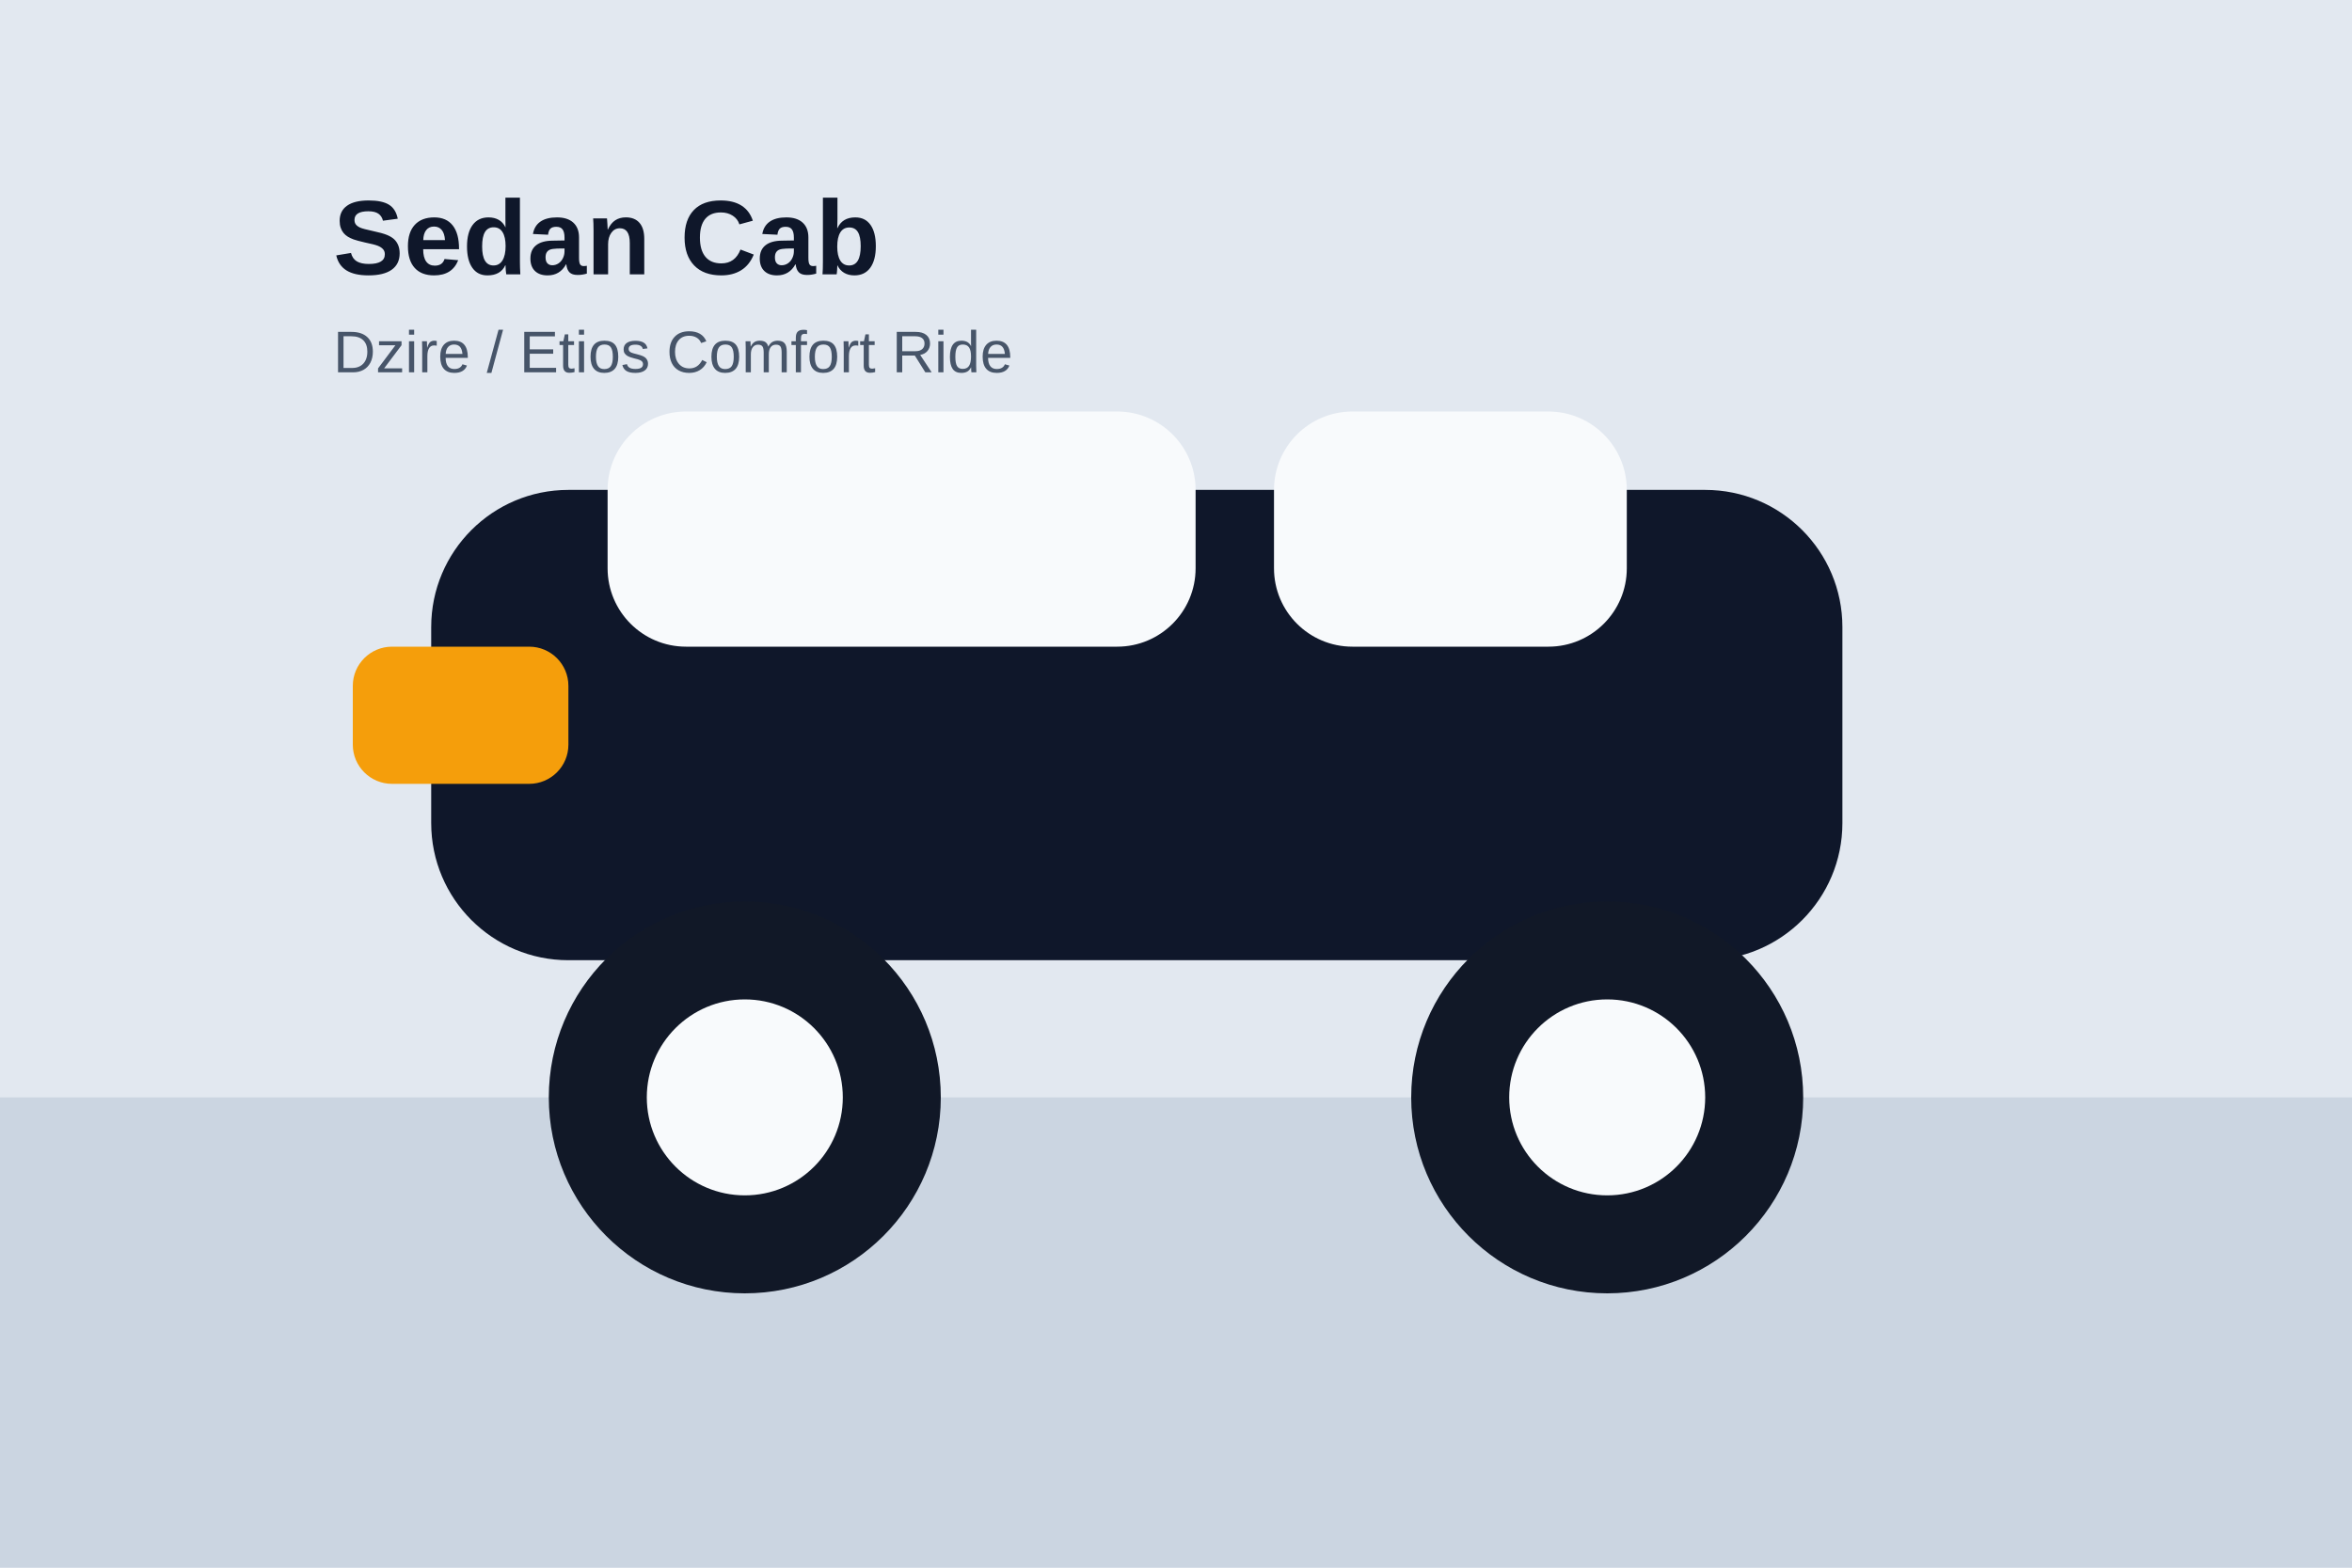
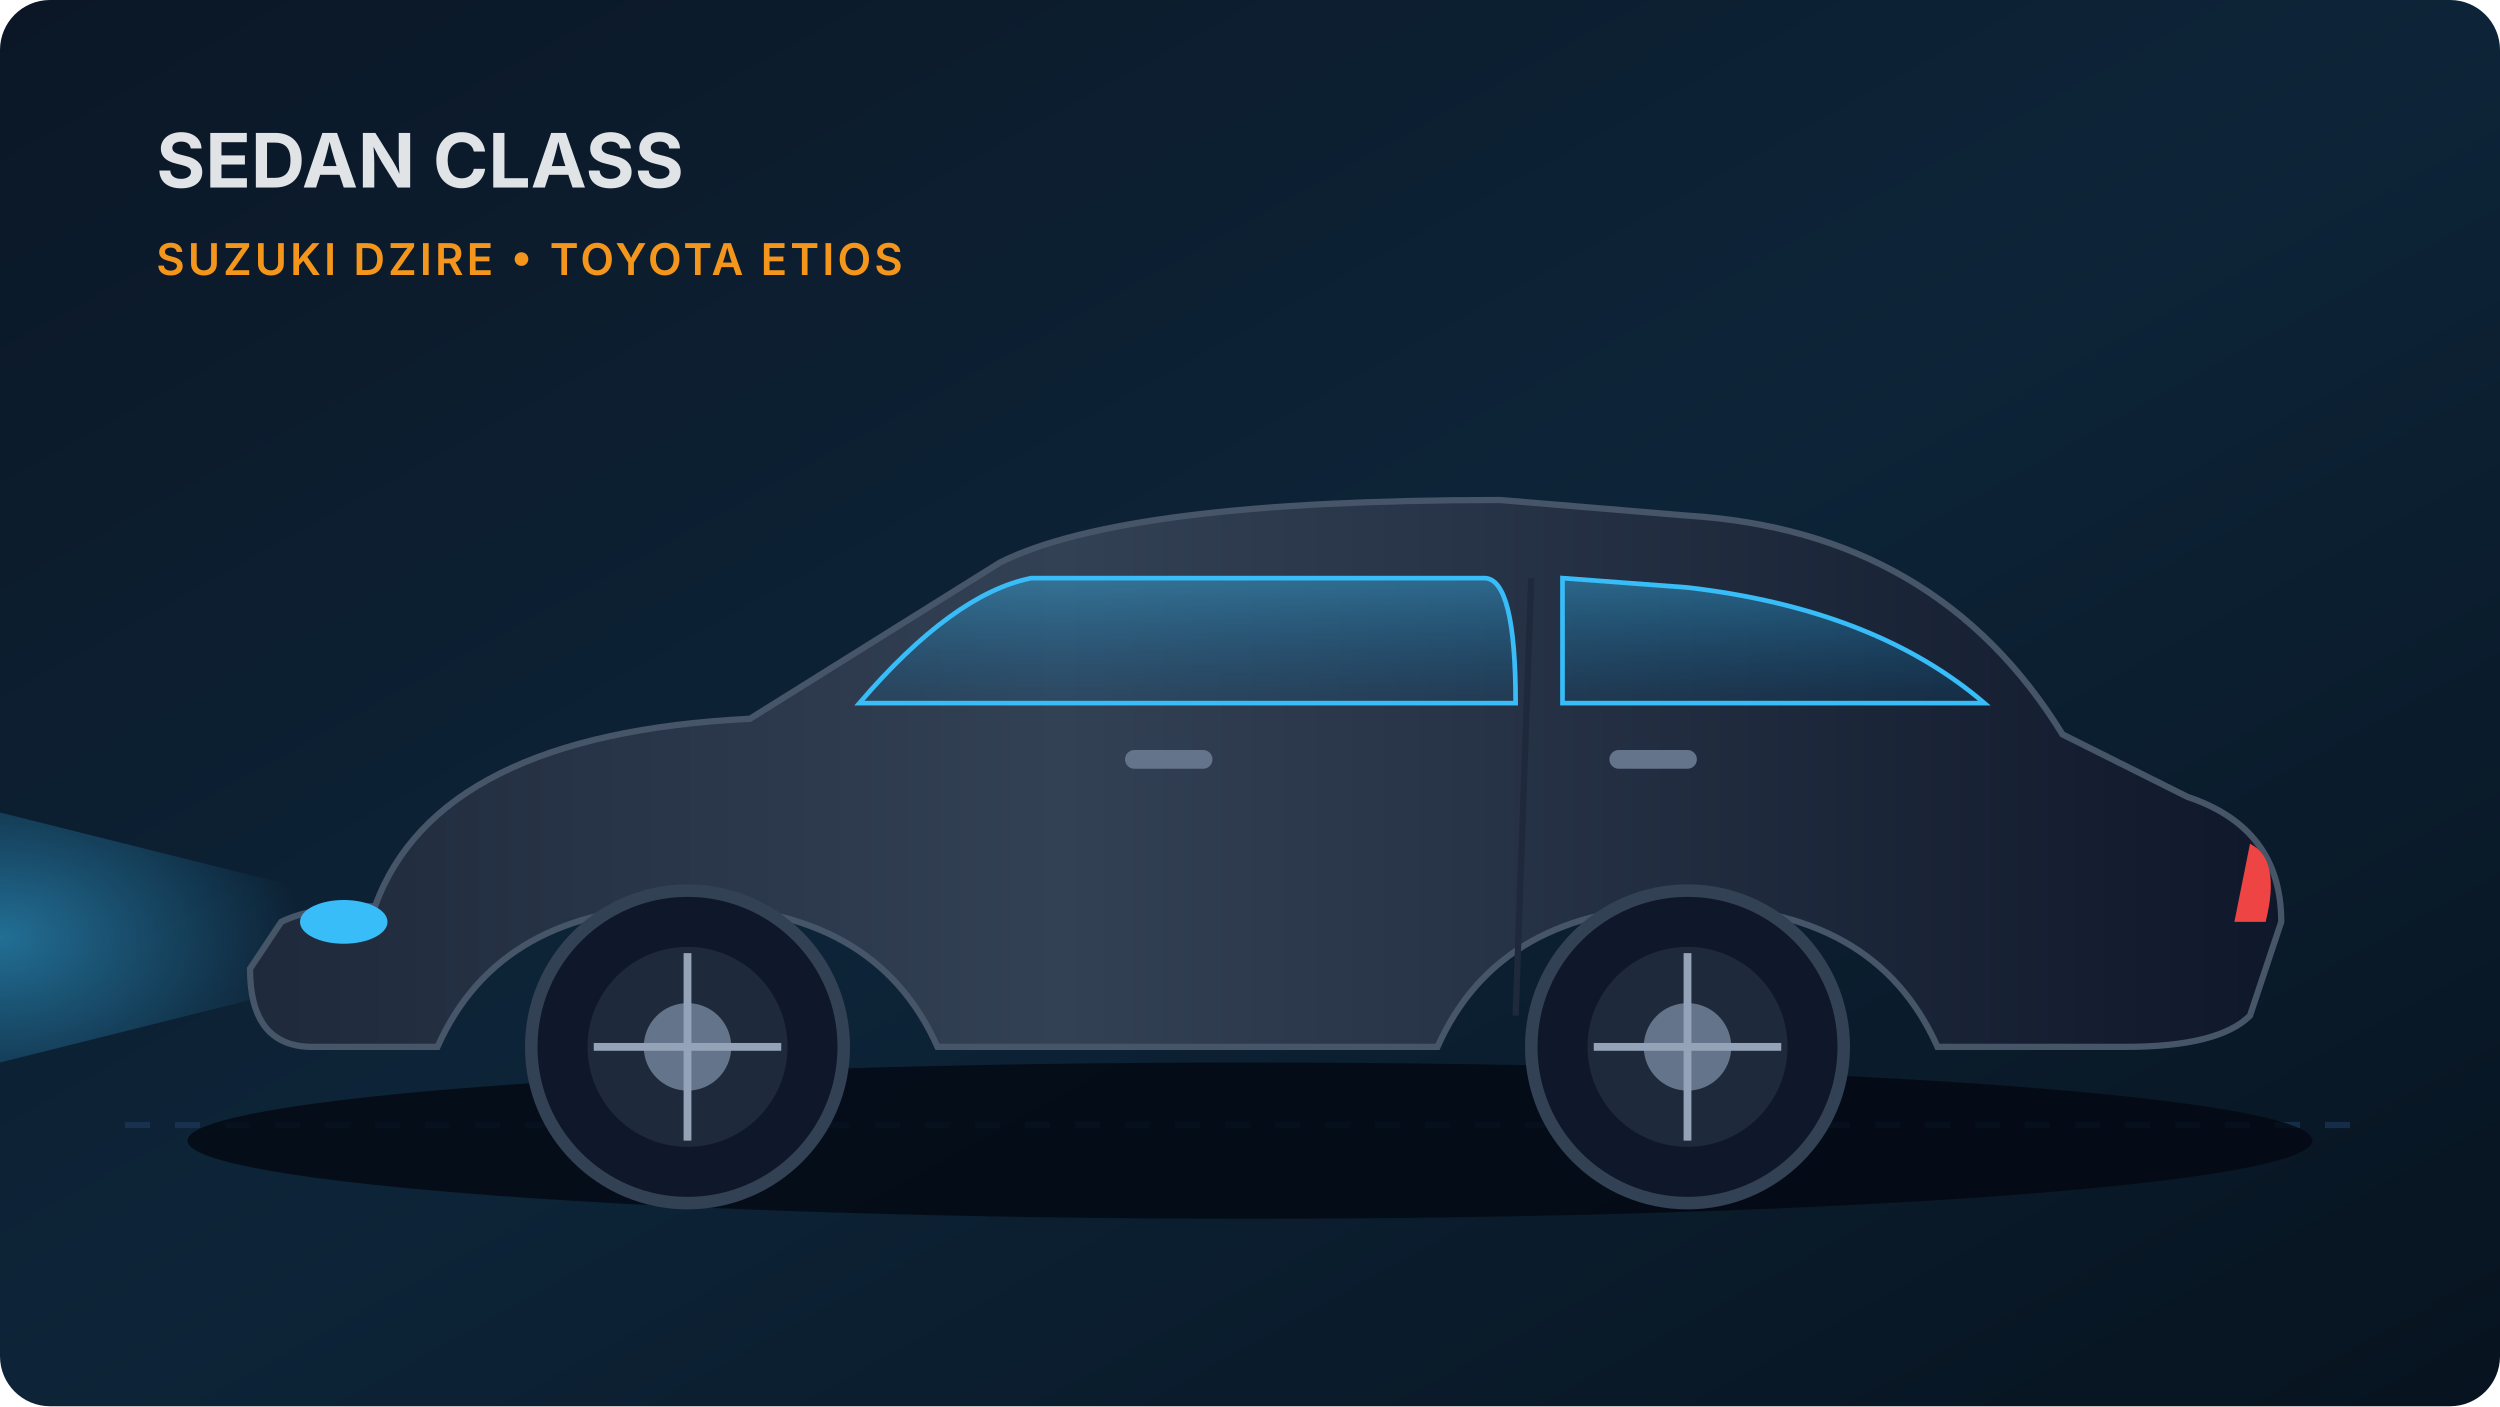
- <svg xmlns="http://www.w3.org/2000/svg" width="1200" height="800" viewBox="0 0 1200 800">
-   <rect width="1200" height="800" fill="#e2e8f0" />
-   <rect x="0" y="560" width="1200" height="240" fill="#cbd5e1" />
-   <rect x="220" y="250" width="720" height="240" rx="70" fill="#0f172a" />
-   <rect x="310" y="210" width="300" height="120" rx="40" fill="#f8fafc" />
-   <rect x="650" y="210" width="180" height="120" rx="40" fill="#f8fafc" />
-   <circle cx="380" cy="560" r="100" fill="#111827" />
-   <circle cx="820" cy="560" r="100" fill="#111827" />
-   <circle cx="380" cy="560" r="50" fill="#f8fafc" />
-   <circle cx="820" cy="560" r="50" fill="#f8fafc" />
-   <rect x="180" y="330" width="110" height="70" rx="20" fill="#f59e0b" />
-   <text x="170" y="140" fill="#0f172a" font-family="Segoe UI, Arial, sans-serif" font-size="54" font-weight="700">Sedan Cab</text>
-   <text x="170" y="190" fill="#475569" font-family="Segoe UI, Arial, sans-serif" font-size="30">Dzire / Etios Comfort Ride</text>
+ <svg xmlns="http://www.w3.org/2000/svg" viewBox="0 0 800 450" width="800" height="450">
+   <defs>
+     <linearGradient id="sedan-bg" x1="0" y1="0" x2="1" y2="1">
+       <stop offset="0%" stop-color="#0b1726" />
+       <stop offset="50%" stop-color="#0d2438" />
+       <stop offset="100%" stop-color="#07131f" />
+     </linearGradient>
+     <linearGradient id="car-body" x1="0" y1="0" x2="1" y2="0">
+       <stop offset="0%" stop-color="#1e293b" />
+       <stop offset="40%" stop-color="#334155" />
+       <stop offset="100%" stop-color="#0f172a" />
+     </linearGradient>
+     <linearGradient id="glass" x1="0" y1="0" x2="0" y2="1">
+       <stop offset="0%" stop-color="#38bdf8" stop-opacity="0.4" />
+       <stop offset="100%" stop-color="#0284c7" stop-opacity="0.1" />
+     </linearGradient>
+     <linearGradient id="gold-glow" x1="0" y1="0" x2="1" y2="0">
+       <stop offset="0%" stop-color="#f4961b" />
+       <stop offset="100%" stop-color="#fbbf24" />
+     </linearGradient>
+     <radialGradient id="headlight-beam" cx="0%" cy="50%" r="80%">
+       <stop offset="0%" stop-color="#38bdf8" stop-opacity="0.5" />
+       <stop offset="100%" stop-color="#38bdf8" stop-opacity="0" />
+     </radialGradient>
+   </defs>
+   <rect width="800" height="450" rx="16" fill="url(#sedan-bg)" />
+   <line x1="40" y1="360" x2="760" y2="360" stroke="#1e3a5f" stroke-width="2" stroke-dasharray="8 8" opacity="0.6" />
+   <ellipse cx="400" cy="365" rx="340" ry="25" fill="#030811" opacity="0.8" />
+   <polygon points="120,290 0,260 0,340 120,310" fill="url(#headlight-beam)" />
+   <path d="M120 290 Q140 235 240 230 L320 180 Q360 160 480 160 L540 165 Q620 170 660 235 L700 255 Q730 265 730 295 L720 325 Q710 335 680 335 L620 335 Q600 290 540 290 Q480 290 460 335 L300 335 Q280 290 220 290 Q160 290 140 335 L100 335 Q80 335 80 310 L90 295 Q100 290 120 290 Z" fill="url(#car-body)" stroke="#475569" stroke-width="2" />
+   <path d="M330 185 L475 185 Q485 185 485 225 L275 225 Q305 190 330 185 Z" fill="url(#glass)" stroke="#38bdf8" stroke-width="1.5" />
+   <path d="M500 185 L540 188 Q600 195 635 225 L500 225 Z" fill="url(#glass)" stroke="#38bdf8" stroke-width="1.5" />
+   <ellipse cx="110" cy="295" rx="14" ry="7" fill="#38bdf8" />
+   <path d="M720 270 Q730 275 725 295 L715 295 Z" fill="#ef4444" />
+   <circle cx="220" cy="335" r="50" fill="#0f172a" stroke="#334155" stroke-width="4" />
+   <circle cx="220" cy="335" r="32" fill="#1e293b" />
+   <circle cx="220" cy="335" r="14" fill="#64748b" />
+   <line x1="220" y1="305" x2="220" y2="365" stroke="#94a3b8" stroke-width="2.5" />
+   <line x1="190" y1="335" x2="250" y2="335" stroke="#94a3b8" stroke-width="2.5" />
+   <circle cx="540" cy="335" r="50" fill="#0f172a" stroke="#334155" stroke-width="4" />
+   <circle cx="540" cy="335" r="32" fill="#1e293b" />
+   <circle cx="540" cy="335" r="14" fill="#64748b" />
+   <line x1="540" y1="305" x2="540" y2="365" stroke="#94a3b8" stroke-width="2.5" />
+   <line x1="510" y1="335" x2="570" y2="335" stroke="#94a3b8" stroke-width="2.5" />
+   <line x1="490" y1="185" x2="485" y2="325" stroke="#1e293b" stroke-width="2" />
+   <rect x="360" y="240" width="28" height="6" rx="3" fill="#64748b" />
+   <rect x="515" y="240" width="28" height="6" rx="3" fill="#64748b" />
+   <text x="50" y="60" fill="#f8fafc" font-family="Segoe UI, Inter, sans-serif" font-size="24" font-weight="700" opacity="0.9">SEDAN CLASS</text>
+   <text x="50" y="88" fill="#f4961b" font-family="Segoe UI, Inter, sans-serif" font-size="14" font-weight="600" letter-spacing="1">SUZUKI DZIRE • TOYOTA ETIOS</text>
</svg>
